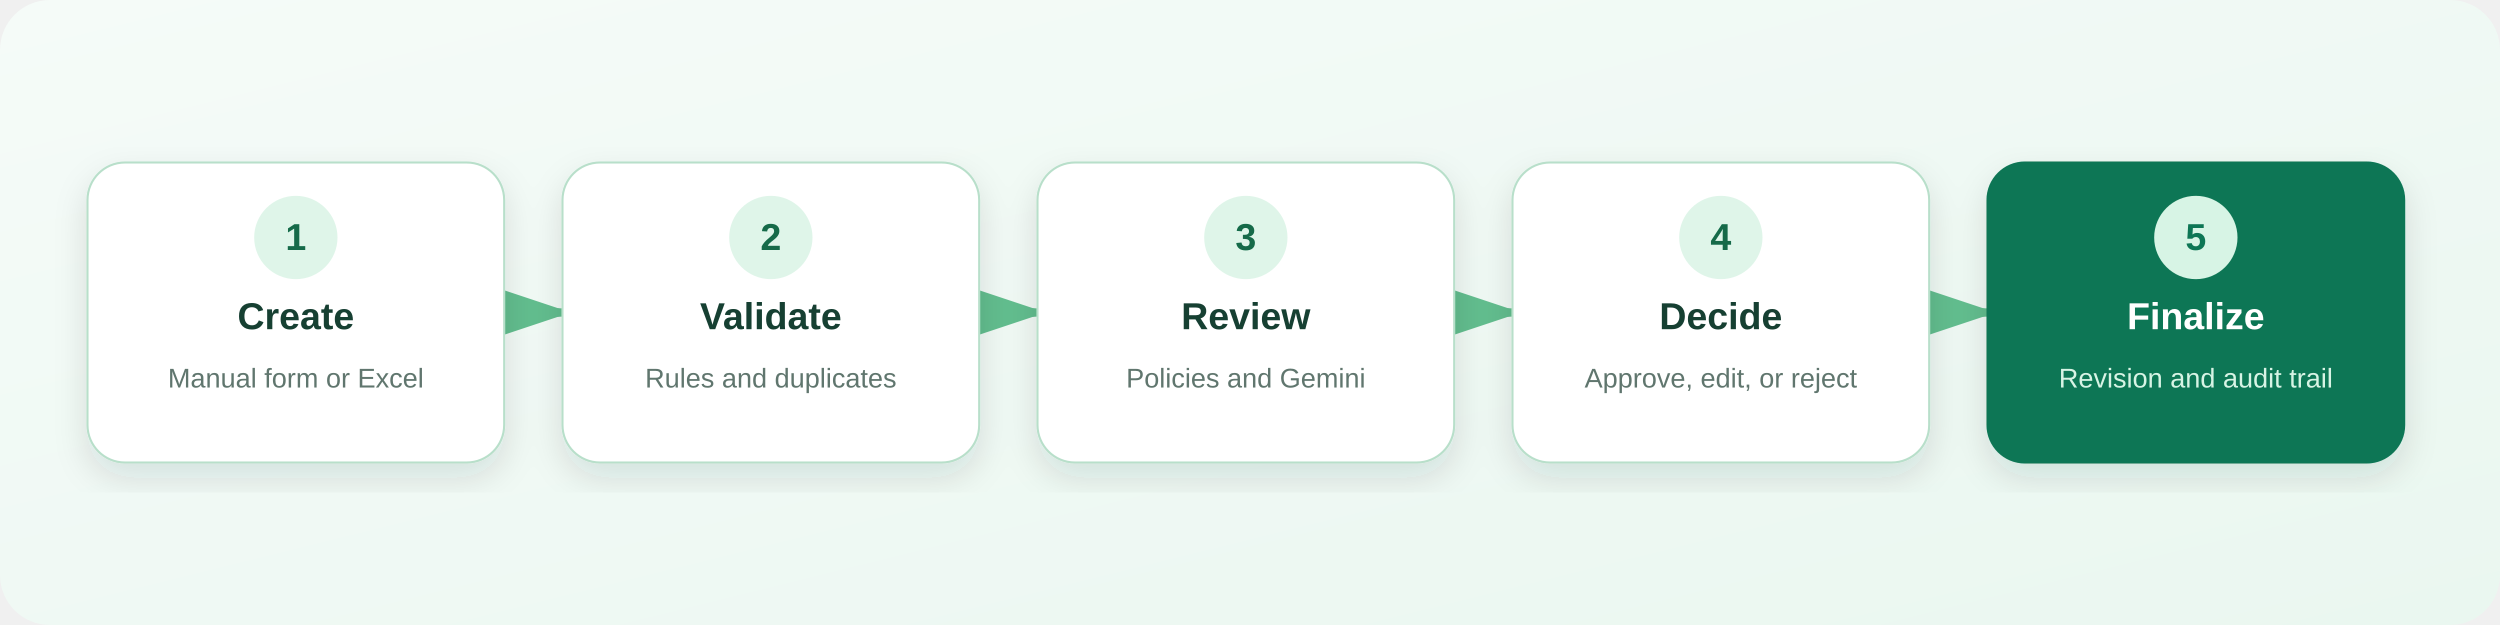
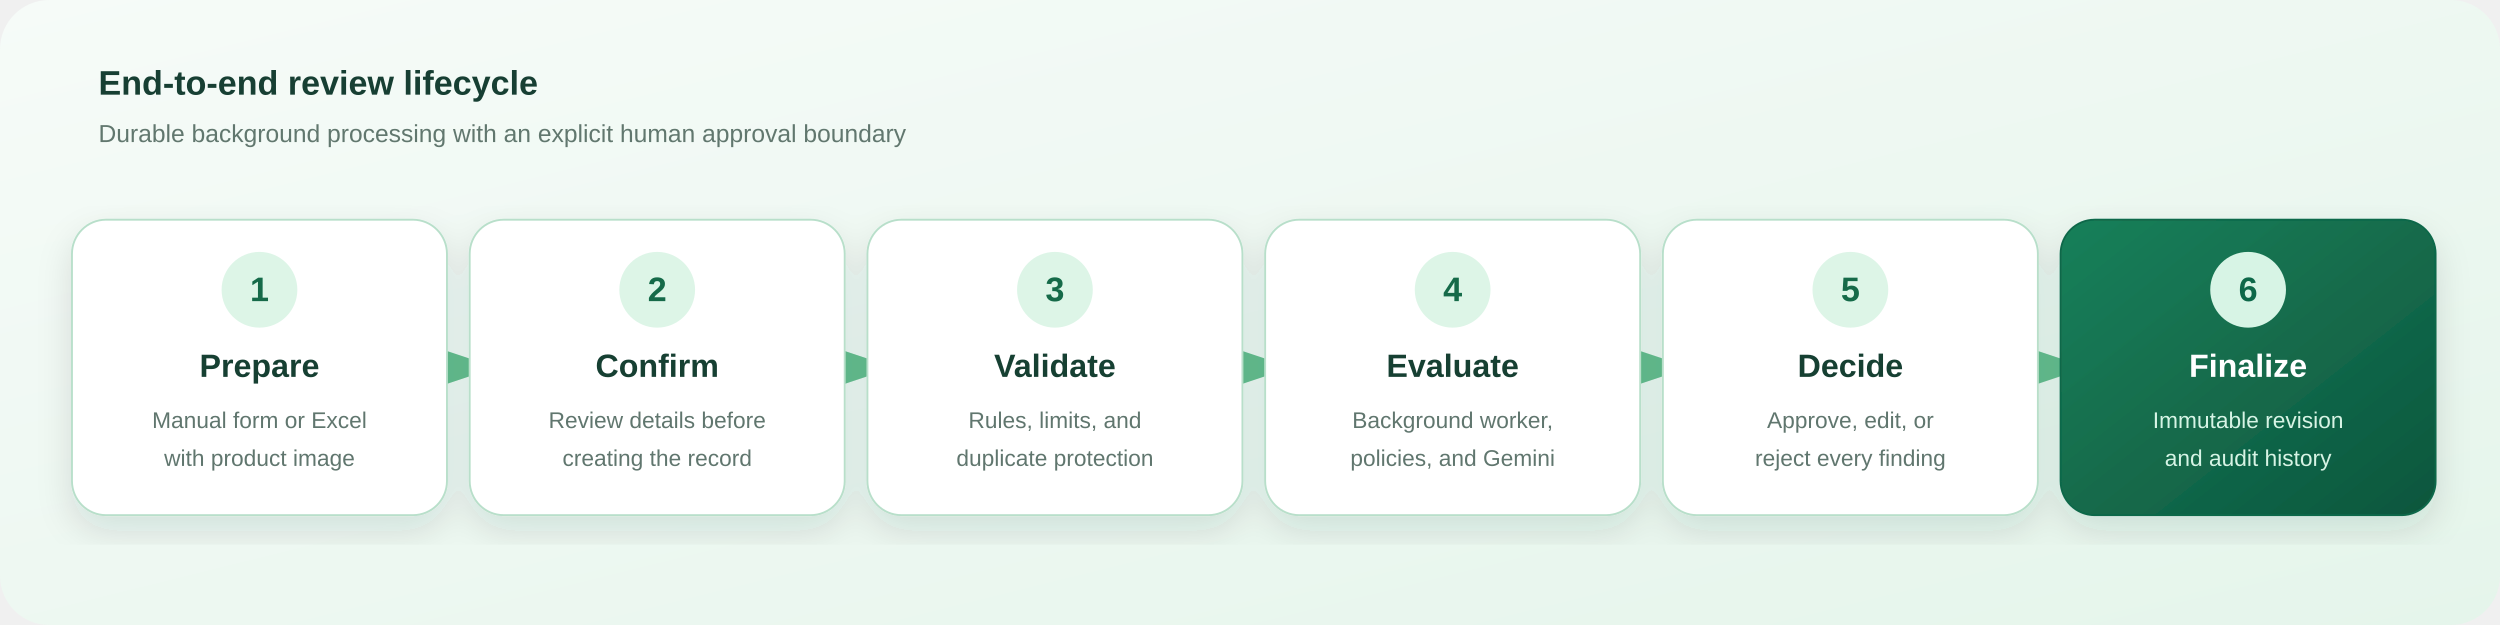
- <svg xmlns="http://www.w3.org/2000/svg" width="1200" height="300" viewBox="0 0 1200 300" role="img" aria-labelledby="title desc">
+ <svg xmlns="http://www.w3.org/2000/svg" width="1320" height="330" viewBox="0 0 1320 330" role="img" aria-labelledby="title desc">
  <defs>
    <linearGradient id="bg" x1="0" y1="0" x2="1" y2="1">
-       <stop stop-color="#f5fbf8" />
-       <stop offset="1" stop-color="#eaf7f0" />
+       <stop stop-color="#f6fbf8" />
+       <stop offset="1" stop-color="#e5f5eb" />
+     </linearGradient>
+     <linearGradient id="final" x1="0" y1="0" x2="1" y2="1">
+       <stop stop-color="#19805a" />
+       <stop offset="1" stop-color="#0d563d" />
    </linearGradient>
    <filter id="shadow">
-       <feDropShadow dx="0" dy="7" stdDeviation="8" flood-color="#173f33" flood-opacity=".12" />
+       <feDropShadow dx="0" dy="8" stdDeviation="9" flood-color="#173f33" flood-opacity=".12" />
    </filter>
    <marker id="arrow" markerWidth="10" markerHeight="10" refX="8" refY="3" orient="auto">
-       <path d="M0,0 L0,6 L9,3 z" fill="#62bd8e" />
+       <path d="M0,0 L0,6 L9,3 z" fill="#65bd8d" />
    </marker>
  </defs>
-   <rect width="1200" height="300" rx="24" fill="url(#bg)" />
-   <g stroke="#62bd8e" stroke-width="4" marker-end="url(#arrow)">
-     <path d="M242 150H270" />
-     <path d="M470 150H498" />
-     <path d="M698 150H726" />
-     <path d="M926 150H954" />
+   <rect width="1320" height="330" rx="26" fill="url(#bg)" />
+   <text x="52" y="50" font-family="Arial" font-size="18" font-weight="700" fill="#173f33">End-to-end review lifecycle</text>
+   <text x="52" y="75" font-family="Arial" font-size="13" fill="#61776e">Durable background processing with an explicit human approval boundary</text>
+   <g stroke="#65bd8d" stroke-width="4" marker-end="url(#arrow)">
+     <path d="M236 194H258" />
+     <path d="M446 194H468" />
+     <path d="M656 194H678" />
+     <path d="M866 194H888" />
+     <path d="M1076 194H1098" />
  </g>
-   <g font-family="Arial, sans-serif" text-anchor="middle" filter="url(#shadow)">
-     <g transform="translate(42 78)">
-       <rect width="200" height="144" rx="18" fill="#fff" stroke="#b8dfca" />
-       <circle cx="100" cy="36" r="20" fill="#dff5e9" />
-       <text x="100" y="42" font-size="18" font-weight="700" fill="#126b49">1</text>
-       <text x="100" y="80" font-size="18" font-weight="700" fill="#173f33">Create</text>
-       <text x="100" y="108" font-size="13" fill="#60766e">Manual form or Excel</text>
+   <g font-family="Arial" text-anchor="middle" filter="url(#shadow)">
+     <g transform="translate(38 116)">
+       <rect width="198" height="156" rx="18" fill="#fff" stroke="#b8dfca" />
+       <circle cx="99" cy="37" r="20" fill="#ddf5e7" />
+       <text x="99" y="43" font-size="18" font-weight="700" fill="#126b49">1</text>
+       <text x="99" y="83" font-size="17" font-weight="700" fill="#173f33">Prepare</text>
+       <text x="99" y="110" font-size="12" fill="#60766e">Manual form or Excel</text>
+       <text x="99" y="130" font-size="12" fill="#60766e">with product image</text>
    </g>
-     <g transform="translate(270 78)">
-       <rect width="200" height="144" rx="18" fill="#fff" stroke="#b8dfca" />
-       <circle cx="100" cy="36" r="20" fill="#dff5e9" />
-       <text x="100" y="42" font-size="18" font-weight="700" fill="#126b49">2</text>
-       <text x="100" y="80" font-size="18" font-weight="700" fill="#173f33">Validate</text>
-       <text x="100" y="108" font-size="13" fill="#60766e">Rules and duplicates</text>
+     <g transform="translate(248 116)">
+       <rect width="198" height="156" rx="18" fill="#fff" stroke="#b8dfca" />
+       <circle cx="99" cy="37" r="20" fill="#ddf5e7" />
+       <text x="99" y="43" font-size="18" font-weight="700" fill="#126b49">2</text>
+       <text x="99" y="83" font-size="17" font-weight="700" fill="#173f33">Confirm</text>
+       <text x="99" y="110" font-size="12" fill="#60766e">Review details before</text>
+       <text x="99" y="130" font-size="12" fill="#60766e">creating the record</text>
    </g>
-     <g transform="translate(498 78)">
-       <rect width="200" height="144" rx="18" fill="#fff" stroke="#b8dfca" />
-       <circle cx="100" cy="36" r="20" fill="#dff5e9" />
-       <text x="100" y="42" font-size="18" font-weight="700" fill="#126b49">3</text>
-       <text x="100" y="80" font-size="18" font-weight="700" fill="#173f33">Review</text>
-       <text x="100" y="108" font-size="13" fill="#60766e">Policies and Gemini</text>
+     <g transform="translate(458 116)">
+       <rect width="198" height="156" rx="18" fill="#fff" stroke="#b8dfca" />
+       <circle cx="99" cy="37" r="20" fill="#ddf5e7" />
+       <text x="99" y="43" font-size="18" font-weight="700" fill="#126b49">3</text>
+       <text x="99" y="83" font-size="17" font-weight="700" fill="#173f33">Validate</text>
+       <text x="99" y="110" font-size="12" fill="#60766e">Rules, limits, and</text>
+       <text x="99" y="130" font-size="12" fill="#60766e">duplicate protection</text>
    </g>
-     <g transform="translate(726 78)">
-       <rect width="200" height="144" rx="18" fill="#fff" stroke="#b8dfca" />
-       <circle cx="100" cy="36" r="20" fill="#dff5e9" />
-       <text x="100" y="42" font-size="18" font-weight="700" fill="#126b49">4</text>
-       <text x="100" y="80" font-size="18" font-weight="700" fill="#173f33">Decide</text>
-       <text x="100" y="108" font-size="13" fill="#60766e">Approve, edit, or reject</text>
+     <g transform="translate(668 116)">
+       <rect width="198" height="156" rx="18" fill="#fff" stroke="#b8dfca" />
+       <circle cx="99" cy="37" r="20" fill="#ddf5e7" />
+       <text x="99" y="43" font-size="18" font-weight="700" fill="#126b49">4</text>
+       <text x="99" y="83" font-size="17" font-weight="700" fill="#173f33">Evaluate</text>
+       <text x="99" y="110" font-size="12" fill="#60766e">Background worker,</text>
+       <text x="99" y="130" font-size="12" fill="#60766e">policies, and Gemini</text>
    </g>
-     <g transform="translate(954 78)">
-       <rect width="200" height="144" rx="18" fill="#0f7655" stroke="#0f7655" />
-       <circle cx="100" cy="36" r="20" fill="#d7f4e5" />
-       <text x="100" y="42" font-size="18" font-weight="700" fill="#0f7655">5</text>
-       <text x="100" y="80" font-size="18" font-weight="700" fill="#fff">Finalize</text>
-       <text x="100" y="108" font-size="13" fill="#d7f4e5">Revision and audit trail</text>
+     <g transform="translate(878 116)">
+       <rect width="198" height="156" rx="18" fill="#fff" stroke="#b8dfca" />
+       <circle cx="99" cy="37" r="20" fill="#ddf5e7" />
+       <text x="99" y="43" font-size="18" font-weight="700" fill="#126b49">5</text>
+       <text x="99" y="83" font-size="17" font-weight="700" fill="#173f33">Decide</text>
+       <text x="99" y="110" font-size="12" fill="#60766e">Approve, edit, or</text>
+       <text x="99" y="130" font-size="12" fill="#60766e">reject every finding</text>
+     </g>
+     <g transform="translate(1088 116)">
+       <rect width="198" height="156" rx="18" fill="url(#final)" stroke="#0f684a" />
+       <circle cx="99" cy="37" r="20" fill="#d7f4e5" />
+       <text x="99" y="43" font-size="18" font-weight="700" fill="#0f684a">6</text>
+       <text x="99" y="83" font-size="17" font-weight="700" fill="#fff">Finalize</text>
+       <text x="99" y="110" font-size="12" fill="#d7f4e5">Immutable revision</text>
+       <text x="99" y="130" font-size="12" fill="#d7f4e5">and audit history</text>
    </g>
  </g>
</svg>
